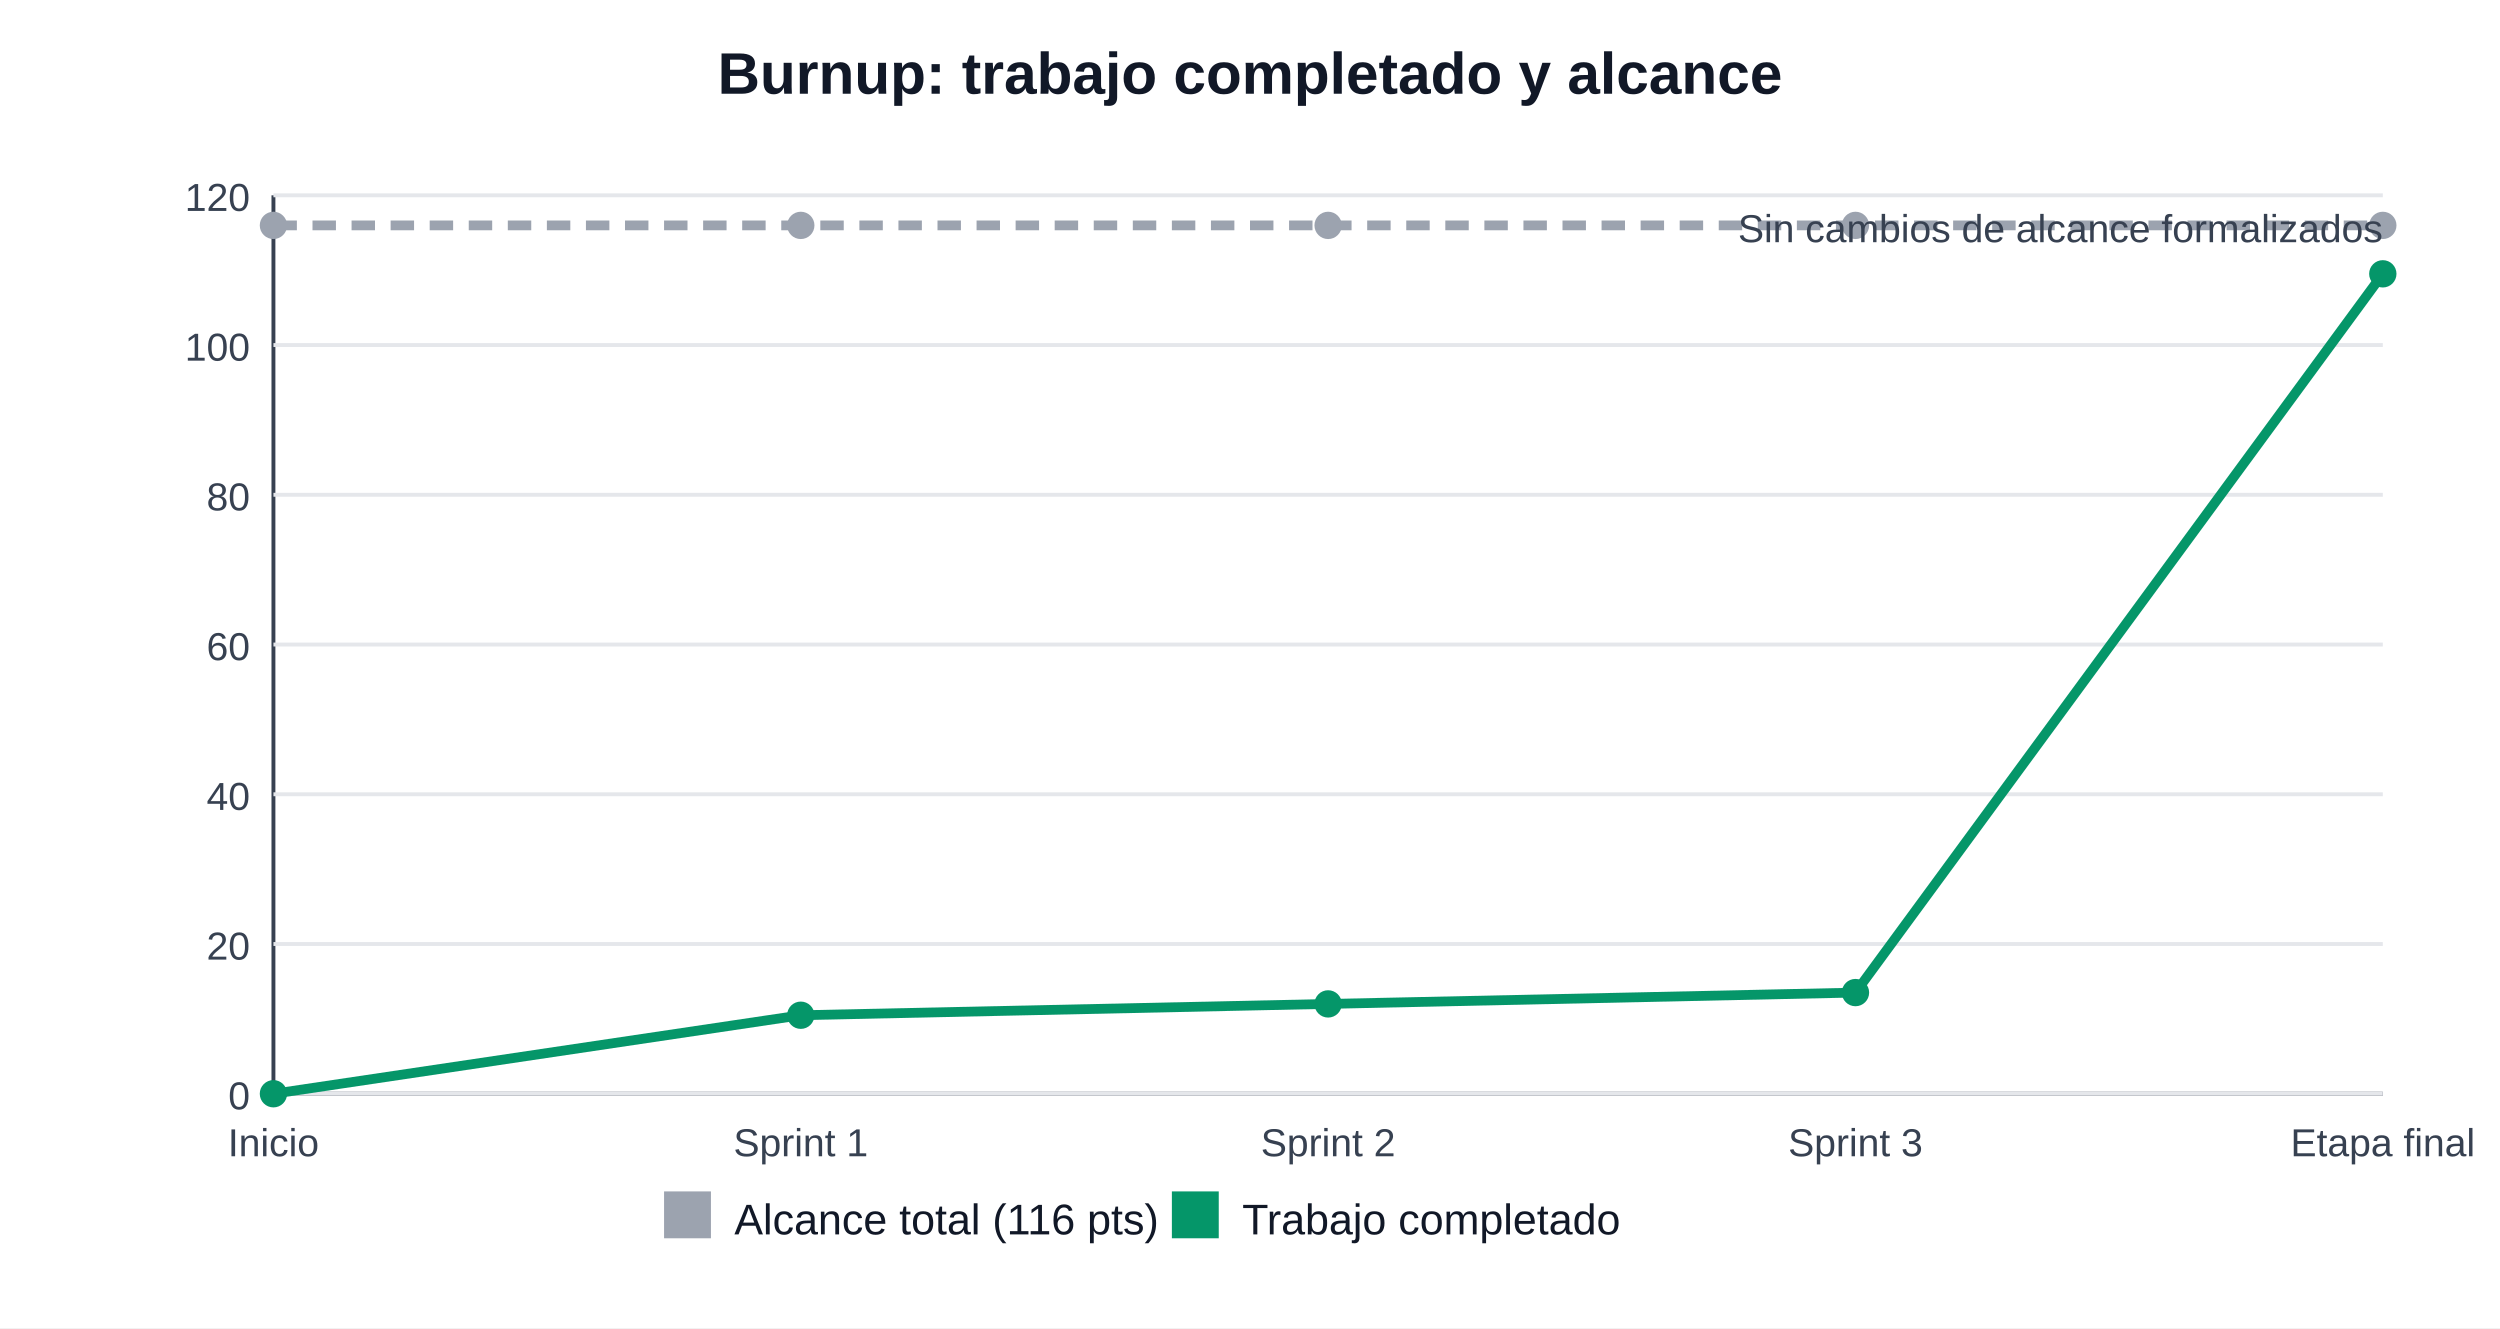
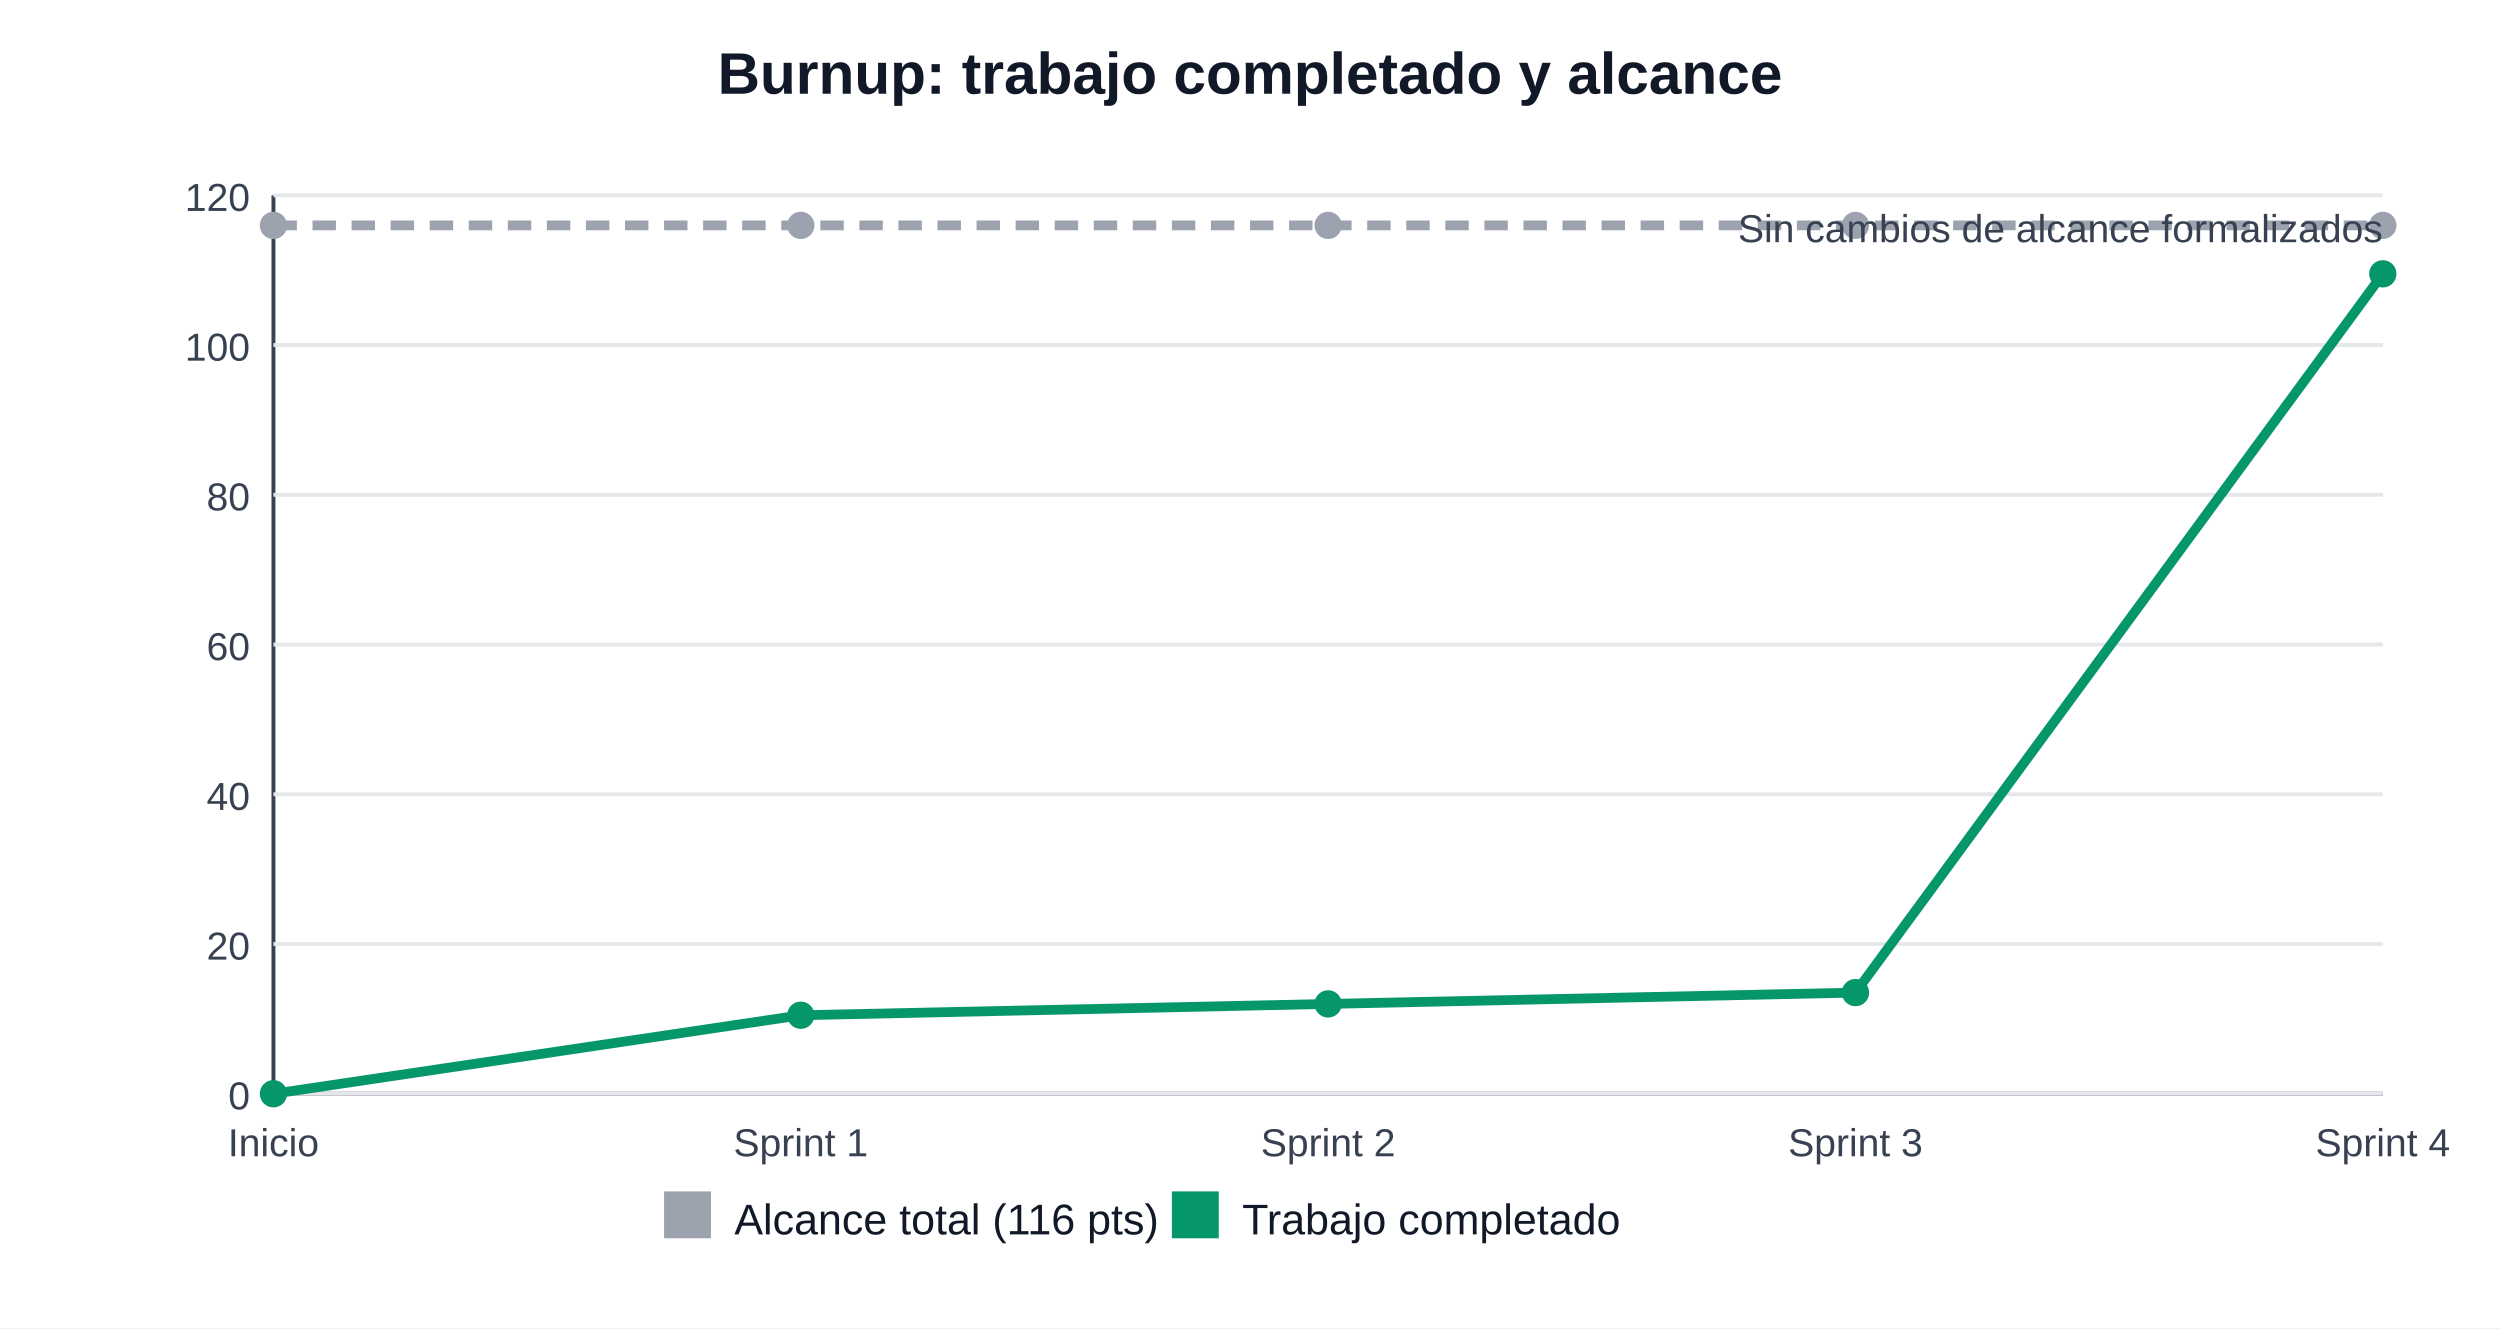
<svg xmlns="http://www.w3.org/2000/svg" viewBox="0 0 640 340" width="640" height="340" font-family="Arial, sans-serif" role="img" aria-label="Burnup: trabajo completado y alcance">
  <rect width="640" height="340" fill="#ffffff" />
  <text x="320.0" y="24" text-anchor="middle" font-size="15" font-weight="bold" fill="#111827">Burnup: trabajo completado y alcance</text>
  <line x1="70" y1="280" x2="610" y2="280" stroke="#374151" />
  <line x1="70" y1="50" x2="70" y2="280" stroke="#374151" />
  <line x1="70" y1="280.0" x2="610" y2="280.0" stroke="#e5e7eb" />
  <text x="64" y="284.0" text-anchor="end" font-size="10" fill="#374151">0</text>
  <line x1="70" y1="241.667" x2="610" y2="241.667" stroke="#e5e7eb" />
  <text x="64" y="245.667" text-anchor="end" font-size="10" fill="#374151">20</text>
  <line x1="70" y1="203.333" x2="610" y2="203.333" stroke="#e5e7eb" />
  <text x="64" y="207.333" text-anchor="end" font-size="10" fill="#374151">40</text>
  <line x1="70" y1="165.0" x2="610" y2="165.0" stroke="#e5e7eb" />
  <text x="64" y="169.0" text-anchor="end" font-size="10" fill="#374151">60</text>
  <line x1="70" y1="126.667" x2="610" y2="126.667" stroke="#e5e7eb" />
  <text x="64" y="130.667" text-anchor="end" font-size="10" fill="#374151">80</text>
  <line x1="70" y1="88.333" x2="610" y2="88.333" stroke="#e5e7eb" />
  <text x="64" y="92.333" text-anchor="end" font-size="10" fill="#374151">100</text>
  <line x1="70" y1="50.0" x2="610" y2="50.0" stroke="#e5e7eb" />
  <text x="64" y="54.0" text-anchor="end" font-size="10" fill="#374151">120</text>
  <text x="70.0" y="296" text-anchor="middle" font-size="10" fill="#374151">Inicio</text>
  <text x="205.0" y="296" text-anchor="middle" font-size="10" fill="#374151">Sprint 1</text>
  <text x="340.0" y="296" text-anchor="middle" font-size="10" fill="#374151">Sprint 2</text>
  <text x="475.0" y="296" text-anchor="middle" font-size="10" fill="#374151">Sprint 3</text>
-   <text x="610.0" y="296" text-anchor="middle" font-size="10" fill="#374151">Etapa final</text>
+   <text x="610.0" y="296" text-anchor="middle" font-size="10" fill="#374151">Sprint 4</text>
  <polyline points="70.0,57.7 205.0,57.7 340.0,57.7 475.0,57.7 610.0,57.7" fill="none" stroke="#9ca3af" stroke-width="2.5" stroke-dasharray="6 4" />
  <circle cx="70.0" cy="57.7" r="3.5" fill="#9ca3af" />
  <circle cx="205.0" cy="57.7" r="3.5" fill="#9ca3af" />
  <circle cx="340.0" cy="57.7" r="3.5" fill="#9ca3af" />
  <circle cx="475.0" cy="57.7" r="3.5" fill="#9ca3af" />
  <circle cx="610.0" cy="57.7" r="3.5" fill="#9ca3af" />
  <polyline points="70.0,280.0 205.0,259.9 340.0,257.0 475.0,254.1 610.0,70.1" fill="none" stroke="#059669" stroke-width="2.5" />
  <circle cx="70.0" cy="280.0" r="3.5" fill="#059669" />
  <circle cx="205.0" cy="259.9" r="3.5" fill="#059669" />
  <circle cx="340.0" cy="257.0" r="3.5" fill="#059669" />
  <circle cx="475.0" cy="254.1" r="3.5" fill="#059669" />
  <circle cx="610.0" cy="70.1" r="3.5" fill="#059669" />
  <rect x="170" y="305" width="12" height="12" fill="#9ca3af" />
  <text x="188" y="316" font-size="11" fill="#111827">Alcance total (116 pts)</text>
  <rect x="300" y="305" width="12" height="12" fill="#059669" />
  <text x="318" y="316" font-size="11" fill="#111827">Trabajo completado</text>
  <text x="610" y="62" text-anchor="end" font-size="10" fill="#374151">Sin cambios de alcance formalizados</text>
</svg>
